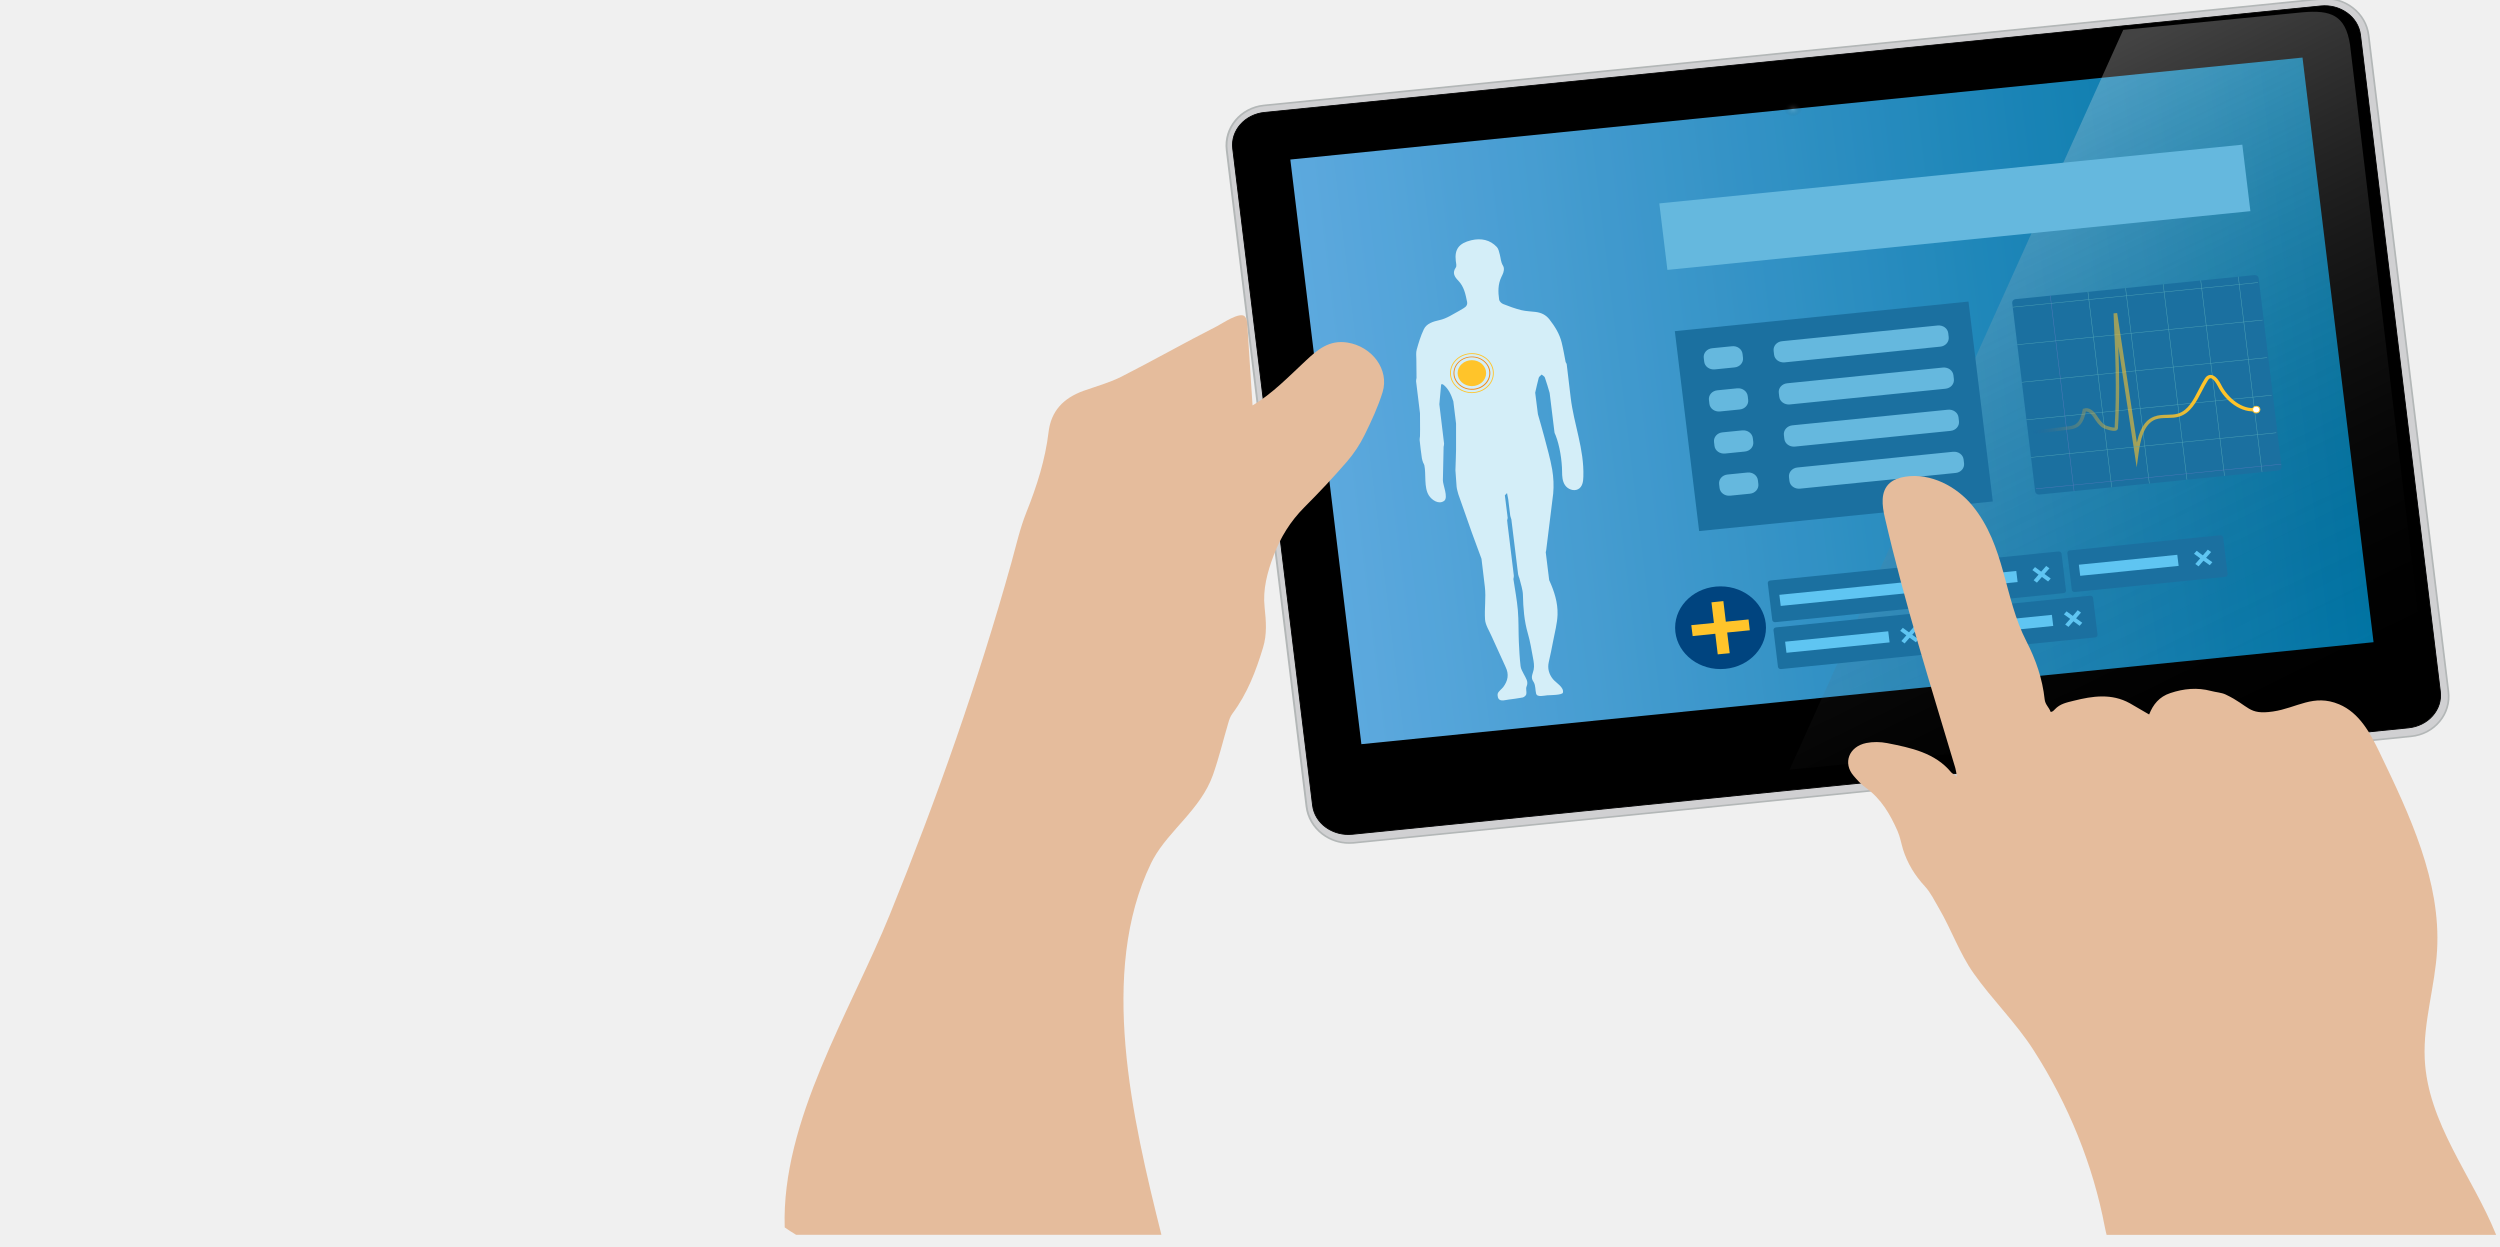
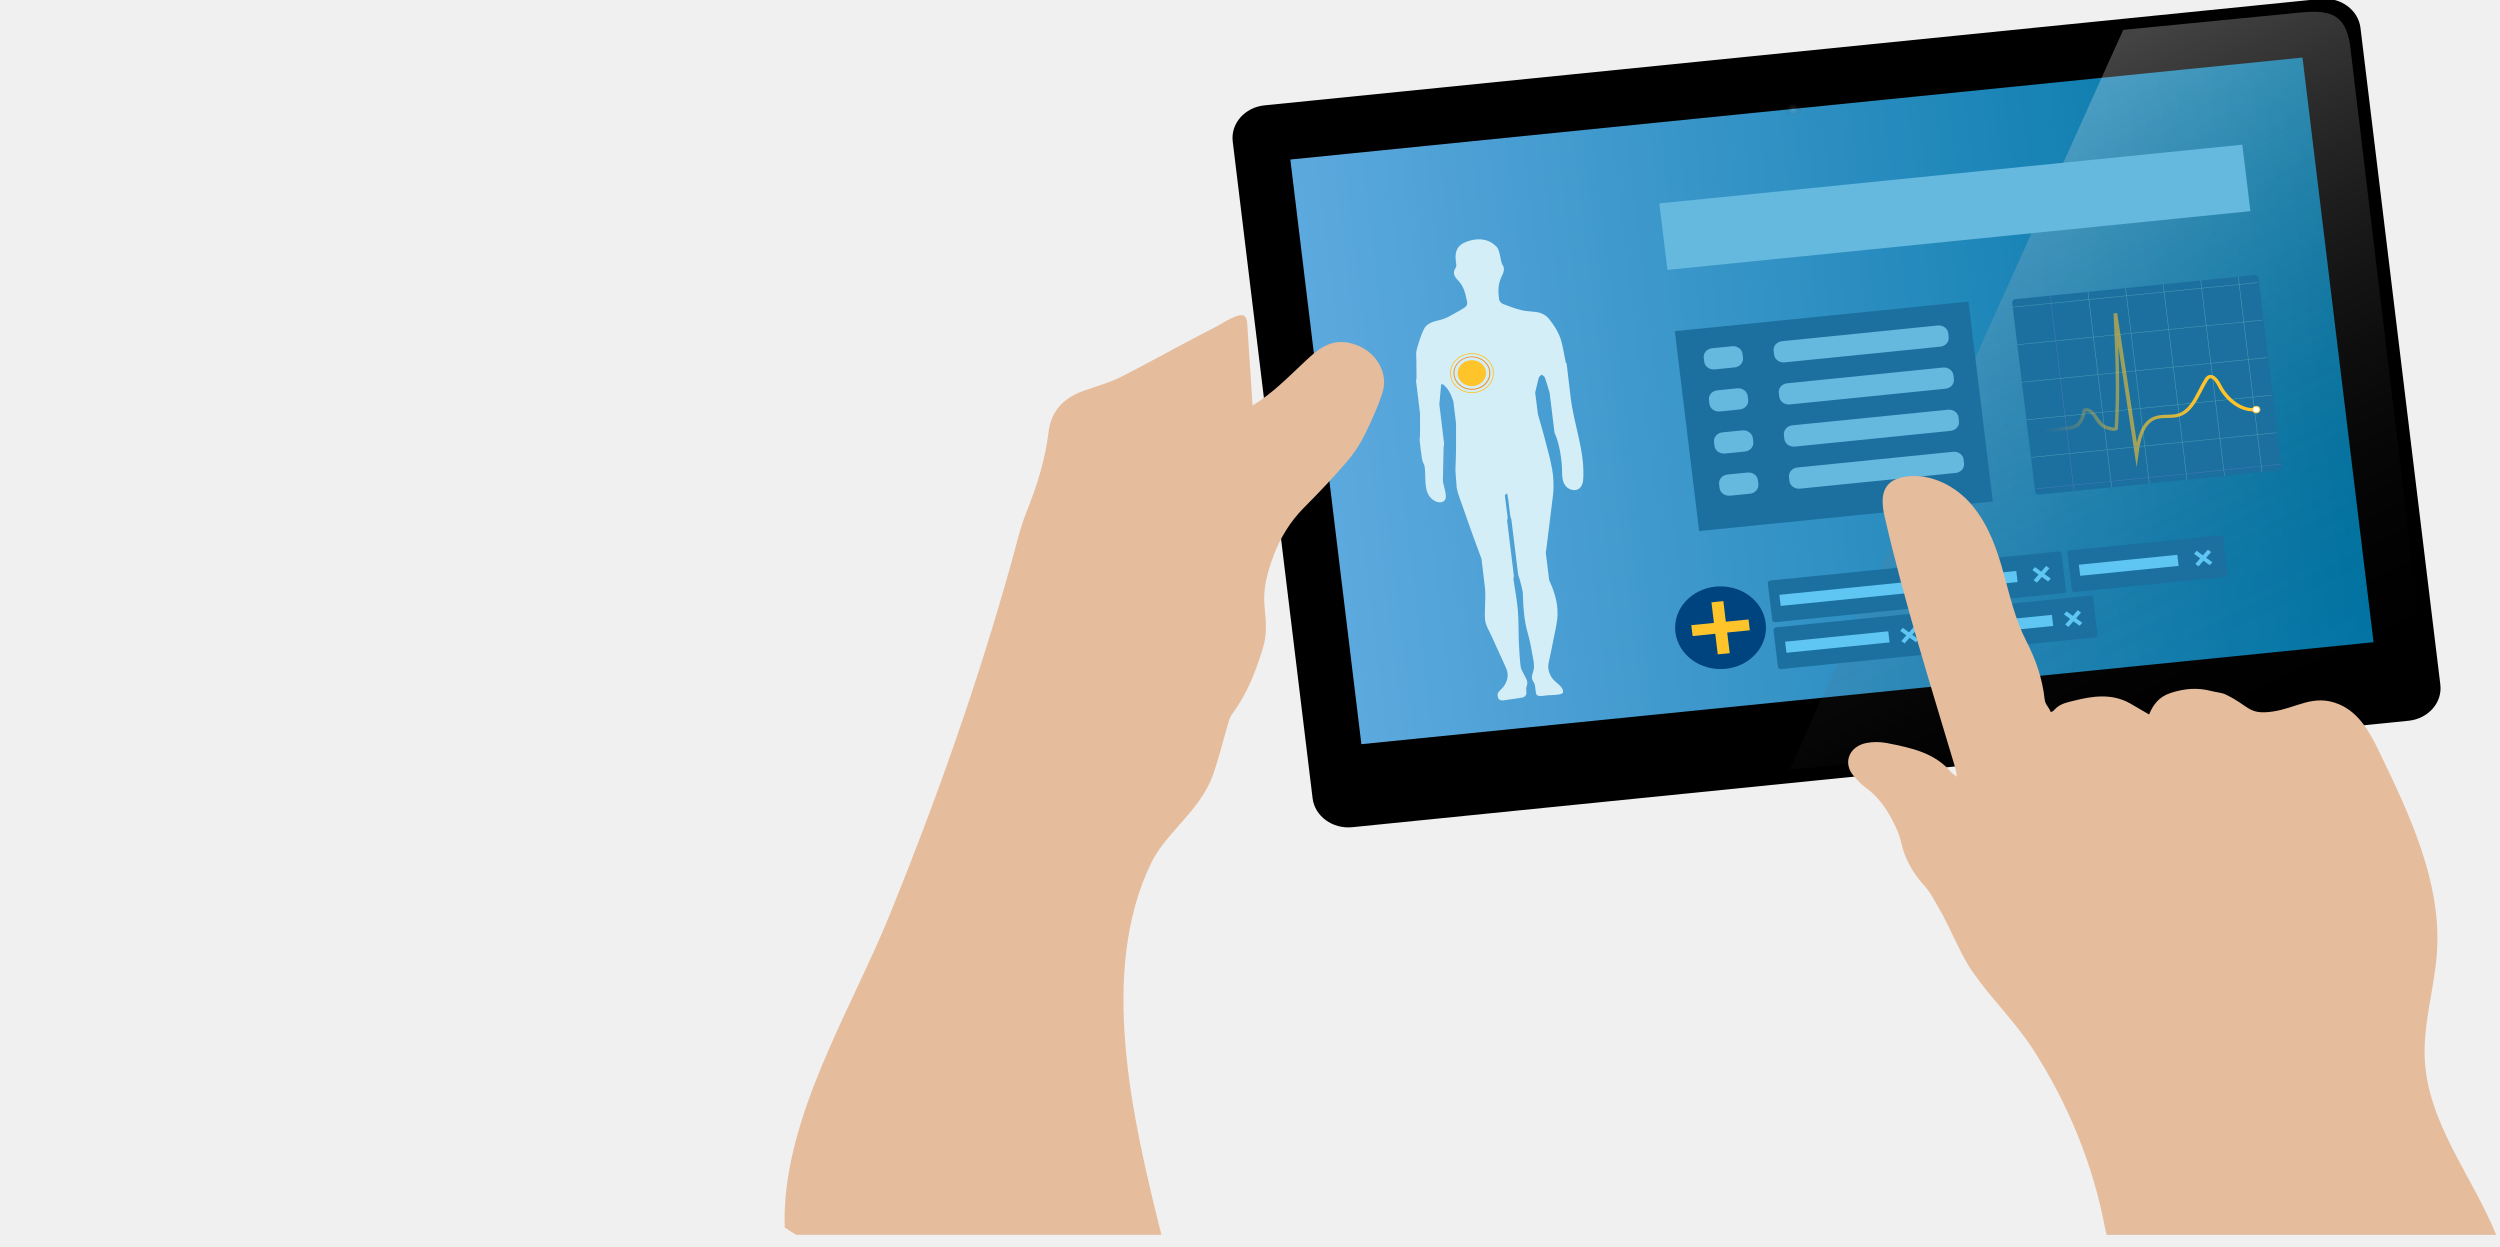
<svg xmlns="http://www.w3.org/2000/svg" viewBox="0 0 355 177">
  <g transform="matrix(.12902 0 0 .11744 219.3785 -63.66486)">
-     <path d="m-309.2 669.6l1164-128.8c25.6-2.8 48.8 16.8 51.8 43.9l87.8 793.5c3 27.1-15.3 51.3-40.9 54.2l-1164 128.8c-25.6 2.8-48.8-16.8-51.8-43.9l-87.8-793.5c-3-27.2 15.3-51.4 40.9-54.2z" fill="#d0d0d2" />
-     <path d="M-215.5 1562.4c-10.9 0-21.4-3.9-30.1-11.2-10-8.5-16.3-20.5-17.8-33.8l-87.8-793.5c-3.1-27.6 15.7-52.4 41.8-55.3l1164-128.8c12.7-1.4 25.1 2.5 35.1 11s16.3 20.5 17.8 33.8l87.8 793.5c1.5 13.4-2 26.5-9.9 36.9-7.9 10.5-19.2 17-31.9 18.4l-1164 128.8c-1.6.1-3.3.2-5 .2zm-93.6-891.8c-25 2.8-43 26.6-40 53.1l87.8 793.5c1.4 12.8 7.5 24.4 17.1 32.5s21.5 11.8 33.6 10.5l1164-128.8c12.1-1.3 22.9-7.6 30.5-17.6s11-22.6 9.5-35.5l-87.8-793.5c-1.4-12.8-7.5-24.4-17.1-32.5s-21.5-11.8-33.6-10.5l-1164 128.8z" fill="#b3b7b7" />
-     <path d="M-308.6 678L853.9 549.3c21.8-2.4 41.3 13.3 43.7 35l87.9 794.1c2.4 21.8-13.3 41.3-35 43.7L-212 1550.8c-21.8 2.4-41.3-13.3-43.7-35l-87.9-794.1c-2.4-21.7 13.3-41.3 35-43.7z" />
-     <path d="M-216.4 1551.6c-9.1 0-17.8-3.1-25-8.8-8.4-6.7-13.6-16.3-14.8-26.9l-87.9-794.1c-2.4-22 13.5-41.9 35.5-44.3L853.8 548.8c10.7-1.2 21.1 1.9 29.5 8.6s13.6 16.3 14.8 26.9l87.9 794.1c1.2 10.7-1.9 21.1-8.6 29.5s-16.3 13.6-26.9 14.8L-212 1551.4c-1.4.1-2.9.2-4.4.2zm-92.1-873.1c-21.4 2.4-37 21.7-34.6 43.2l87.9 794.1c1.1 10.4 6.3 19.7 14.4 26.2 8.2 6.5 18.4 9.5 28.8 8.3l1162.5-128.7c10.4-1.1 19.7-6.3 26.2-14.4 6.5-8.2 9.5-18.4 8.3-28.8l-87.9-794.1c-1.1-10.4-6.3-19.7-14.4-26.2-8.2-6.5-18.4-9.5-28.8-8.3L-308.5 678.5z" />
+     <path d="M-308.6 669.485l1162.5-128.7c21.8-2.4 41.3 13.3 43.7 35l87.9 794.1c2.4 21.8-13.3 41.3-35 43.7l-1162.5 128.7c-21.8 2.4-41.3-13.3-43.7-35l-87.9-794.1c-2.4-21.7 13.3-41.3 35-43.7z" />
    <linearGradient id="A" x1="-324.84" x2="795.92" y1="-811.55" y2="-811.55" gradientTransform="matrix(.9939 -.11 -.1093 -.9876 -6.9324 251.25)" gradientUnits="userSpaceOnUse">
      <stop stop-color="#6ac2ff" offset="0" />
      <stop stop-color="#0087bf" offset="1" />
    </linearGradient>
    <path d="M-280.2 735l1114-123.3 78.2 706.9-1114 123.3z" fill="url(#A)" opacity=".871" />
    <radialGradient id="B" cx="294.07" cy="-347.14" r="8.085" gradientTransform="matrix(1.2487 -.1382 -.1313 -1.1862 -139.64 303.21)" gradientUnits="userSpaceOnUse">
      <stop stop-color="#fff" offset="0" />
      <stop stop-opacity="0" offset="1" />
    </radialGradient>
    <path d="M283 671.3c.6 5.3-3.5 10.1-9 10.7-5.6.6-10.6-3.2-11.2-8.5s3.5-10.1 9-10.7c5.6-.6 10.6 3.2 11.2 8.5z" fill="url(#B)" opacity=".164" />
    <path d="M-36.8 1170.6l-.1-.2 7.4 66.1c.2 1.6.9 3.2 1.4 4.8 1.4 6.8 3.8 13.6 3.9 20.4.3 15.7 1.4 31.1 5.4 46.3 2.6 9.7 4 19.8 5.7 29.7.8 4.6 1.6 9.5.7 14.2-.8 4.4-3.2 8.4-1.1 12.9.4.8.9 1.5 1.3 2.4 2 4 1.5 9.2 2.5 13.5 1.1 4.9 8.8 2.4 12.4 2.1 2.4-.2 16.4-.1 17.1-3.2 1.4-6.6-7.6-11.8-11-16.4-4.4-6-6.1-13-4.6-20.3 1.8-8.4 3.3-16.9 4.8-25.4 1.8-10.7 4.6-21.5 4.9-32.3.4-14.4-3.6-28.3-9.2-41.6l-3.8-33.8c.2-.8.4-1.6.5-2.4l7.7-68.4c.8-9.6.4-19.6-1.1-29.2-2.1-13.4-5.7-26.6-8.8-39.9-2.1-9-4.6-17.9-6.9-26.9l-3-26.1c1.3-6 2.4-12 3.9-18 .4-1.5 2.1-2.6 3.2-3.9 1.2 1.1 3 2.1 3.5 3.5 2 6.2 3.6 12.4 5.3 18.7l5.3 47.5c.1 1.3.9 2.5 1.3 3.8 4.5 12.6 7 30.5 7.1 44 0 5.6.3 11.4 3.2 16.2s9.4 7.7 14.3 5c5-2.8 5.8-9.5 5.9-15.3 1-33.6-10.5-63.2-14-96L24 982.7c-.1-1-.8-1.9-1.2-2.8-1.4-7.9-2.6-15.9-4.4-23.8-2.3-10.3-7.4-19.3-13.5-27.9-3.9-5.4-8.8-8-15-8.9-5.3-.8-10.8-.8-15.9-2.2-6.8-1.9-13.5-4.5-20-7.4-2-.9-4.2-3.4-4.4-5.4-1.2-9.2-1.4-18.4 2.5-27.3 1.6-3.6 3.3-7.2 2.6-11.3-.2-.8-.4-1.6-.8-2.3-2.5-4.3-2.4-8.8-3.6-13.7-.8-3.1-1.3-6.6-3.2-8.9-7.5-8.8-17.3-11-28.2-8.2-13.6 3.6-18.5 11-17 24.9.3 2.7 1.2 6.2 0 8.1-4.1 6.4-1.4 11.2 2.7 15.8 6.5 7.4 8 16.5 9.7 25.5.7 3.5-.8 6-3.7 7.8-1.7 1-3.2 2.2-4.9 3.2-7.1 4.1-13.5 9.3-21.9 11.3-6.6 1.6-14.1 4-17.1 11.1-3.4 7.9-5.7 16.2-7.8 24.5-1 3.8-.4 8.1-.4 12.1l.2 22.2c-.2 1.3-.6 2.7-.5 4l4.3 38.7.1 19.2-.1 8.6c-.1 1.5-.5 3-.4 4.5.7 7.4 1.5 14.8 2.5 22.2.2 1.8.9 3.5 1.4 5.3.5 1 1.1 2 1.3 3.1 2.1 10.7-.7 26.8 5 36.5 3.3 5.6 10.9 11.3 16.8 6.5 4.9-4-1.5-19.6-1.4-24.8l.8-40.5c.2-1.3.6-2.7.5-4l-5.2-47.5 2-24.1c.6 0 1.2-.1 1.8-.1 6.5 5.3 9.2 12.9 11.6 20.6l3 27v31.6c-.1 8.3-.5 16.5-.7 24.8l1.3 19.9c.3 3.1 1.2 6.1 1.9 9.1l15 46.8 10.5 31.3 3.7 33.9c1.4 13-.6 26.4.2 39.5.4 6.6 4.7 13.8 7.1 19.9l15.5 37.4c4 9 2.6 16.7-2.6 24.4-1.6 2.3-5.4 5.3-6 7.8-.2.7-.2 1.4-.2 2 .1 1.7.4 3.4 1.4 4.7 2.3 3 7.6 1 10.7.6 5.1-.7 10.2-1.5 15.3-2.5 1.7-.3 3.9-2.4 4.2-4 .6-3-.8-6.6.3-9.3 2.4-6-.9-10.3-3.1-15.1-1.4-3.1-3.2-6.3-3.5-9.6-1-9.7-1.5-19.5-1.9-29.2-.5-12.8-.1-25.7-1.1-38.5-1-12.6-3.2-25.1-4.9-37.6.2-1.3.6-2.7.5-4l-7-63c-.1-1.4-.2-2.8-.4-4.1.2-1 .7-2 .6-3l-3.1-27.1c.6-.7 1.1-1.3 2.4-2.7l1.3 7.3 2.1 18.9c.1 1.9 1 4 1.5 6.1z" fill="#d4eef8" />
    <linearGradient id="C" x1="370.03" x2="676.12" y1="-499.63" y2="-1257.8" gradientTransform="matrix(1.0031 -.111 -.1107 -.9997 -17.832 257.41)" gradientUnits="userSpaceOnUse">
      <stop stop-color="#fff" offset="0" />
      <stop stop-opacity="0" offset="1" />
    </linearGradient>
    <path d="M636.5 578.2l-367.2 894.5 704.1-75.5-87.3-801c-5-35.7-21-42.3-52.4-39.2l-197.2 21.2z" fill="url(#C)" opacity=".264" />
    <path d="M807.2 1111l-263.1 29.1c-2.2.2-4.2-1.4-4.5-3.6l-25.3-228.2c-.2-2.2 1.4-4.2 3.6-4.5L781 874.7c2.2-.2 4.2 1.4 4.5 3.6l25.3 228.2c.2 2.2-1.4 4.2-3.6 4.5z" fill="#1b70a0" />
    <use href="#G" fill="#4f78ba" />
    <g fill="#4fa4b7">
      <use href="#G" x="41.426" y="-4.569" />
      <use href="#G" x="82.852" y="-9.127" />
      <use href="#G" x="124.267" y="-13.785" />
      <use href="#G" x="165.593" y="-18.344" />
      <use href="#G" x="206.919" y="-22.891" />
      <use href="#H" />
      <use href="#H" x="5.02" y="45.386" />
      <use href="#H" x="10.041" y="90.772" />
      <use href="#H" x="15.072" y="136.247" />
    </g>
    <linearGradient id="D" x1="529.95" x2="783.6" y1="1026.1" y2="998" gradientUnits="userSpaceOnUse">
      <stop stop-color="#002caa" stop-opacity="0" offset="0" />
      <stop stop-color="#0932a5" stop-opacity=".007" offset=".006" />
      <stop stop-color="#374d8e" stop-opacity=".048" offset=".035" />
      <stop stop-color="#626779" stop-opacity=".093" offset=".069" />
      <stop stop-color="#887d66" stop-opacity=".142" offset=".106" />
      <stop stop-color="#a89055" stop-opacity=".195" offset=".145" />
      <stop stop-color="#c4a148" stop-opacity=".254" offset=".189" />
      <stop stop-color="#daae3d" stop-opacity=".32" offset=".238" />
      <stop stop-color="#ebb834" stop-opacity=".397" offset=".296" />
      <stop stop-color="#f6bf2e" stop-opacity=".493" offset=".367" />
      <stop stop-color="#fdc32b" stop-opacity=".627" offset=".466" />
      <stop stop-color="#ffc42a" offset=".744" />
    </linearGradient>
    <path d="M651.3 1107.2l-20.2-146c1.1 32.8 1.5 65.9-.4 98.6-.1 1.2-.7 2.2-1.8 2.8-3.8 1.9-13.7-2.4-14.7-3.1-4.4-2.9-7.4-7.9-10-12.2l-.6-1.1c-2.2-3.6-5.4-6.7-8.2-6.5-1.5 7.4-3.6 14.7-9 18.6-3.3 2.4-7.2 2.9-10.7 3.4l-41 5.6-.5-4 41-5.6c3.1-.4 6.4-.9 8.9-2.7 4.6-3.2 6.3-10.3 7.7-17.3l.2-1.1 1-.4c5.5-2.3 10.9 2.6 14.1 7.9l.7 1.1c2.5 4.2 5.1 8.5 8.8 11 1.5.9 8.3 3.2 10.4 2.9 2.6-45.9.7-92.8-1.2-138.1l4-.4 21.7 156.6c4.5-22.3 12.4-28.6 19-31.4 4.7-2 9.6-2.1 14.4-2.2 4.2-.1 8.1-.2 11.8-1.4 11.1-3.7 17.1-16.6 22.9-29 2-4.3 4.1-8.8 6.4-12.8.7-1.3 1.6-2.7 2.9-3.7 1.6-1.2 3.4-1.5 5.2-1.1 5 1.3 8.8 8.7 10.2 11.8 7.1 15.6 23.1 30.7 38.8 27.8l.7 3.9c-8.2 1.5-16.9-1-25.1-7.2-7.5-5.6-13.9-13.7-18.1-22.9-2.4-5.2-5.3-9-7.5-9.5-.6-.2-1.2 0-1.8.4-.7.5-1.2 1.5-1.8 2.4-2.2 3.9-4.3 8.3-6.3 12.5-6.2 13.2-12.6 26.9-25.3 31.1-4.3 1.4-8.7 1.5-13 1.6-4.6.1-8.9.2-12.9 1.8-13 5.5-16.8 25.2-18.7 41.8l-2 16.1z" fill="url(#D)" />
    <circle cx="782.9" cy="1037.3" r="4.1" fill="#fff" />
    <linearGradient id="E" x1="534.24" x2="787.89" y1="1064.9" y2="1036.8" gradientUnits="userSpaceOnUse">
      <stop stop-color="#002caa" stop-opacity="0" offset="0" />
      <stop stop-color="#0932a5" stop-opacity=".007" offset=".006" />
      <stop stop-color="#374d8e" stop-opacity=".048" offset=".035" />
      <stop stop-color="#626779" stop-opacity=".093" offset=".069" />
      <stop stop-color="#887d66" stop-opacity=".142" offset=".106" />
      <stop stop-color="#a89055" stop-opacity=".195" offset=".145" />
      <stop stop-color="#c4a148" stop-opacity=".254" offset=".189" />
      <stop stop-color="#daae3d" stop-opacity=".32" offset=".238" />
      <stop stop-color="#ebb834" stop-opacity=".397" offset=".296" />
      <stop stop-color="#f6bf2e" stop-opacity=".493" offset=".367" />
      <stop stop-color="#fdc32b" stop-opacity=".627" offset=".466" />
      <stop stop-color="#ffc42a" offset=".744" />
    </linearGradient>
    <path d="m784.1 1041.8c-2.4 0.7-5-0.8-5.6-3.2s0.8-5 3.2-5.6c2.4-0.7 5 0.8 5.6 3.2s-0.8 4.9-3.2 5.6 2.4-0.7 0 0zm-2.1-7.9c-1.9 0.5-3 2.4-2.5 4.3s2.4 3 4.3 2.5 3-2.4 2.5-4.3-2.5-3-4.3-2.5c-1.9 0.5 1.8-0.5 0 0z" fill="url(#E)" />
    <use href="#H" transform="translate(20.092 181.643)" fill="#4fa4b7" />
    <use href="#H" transform="translate(25.524 219.646)" fill="#4f78ba" />
    <path d="M125.897 788.044l641.662-71.016 8.899 80.407-641.662 71.016z" fill="#65b8de" />
    <path d="M142.981 942.51l323.216-35.772 26.752 241.716-323.216 35.772z" fill="#1b70a0" />
    <circle cx="193.3" cy="1301.1" r="50" fill="#00447f" />
    <path d="M224.1 1291.1l-25 2.7-2.7-24.9-13.1 1.5 2.7 24.9-24.9 2.7 1.5 13.2 24.9-2.8 2.7 24.9 13.2-1.4-2.8-25 24.9-2.7z" fill="#ffc42a" />
    <path d="M449.8 1272.7l-196.2 21.7c-1.7.2-3.2-1-3.4-2.7l-4.9-44.3c-.2-1.7 1-3.2 2.7-3.4l196.2-21.7c1.7-.2 3.2 1 3.4 2.7l4.9 44.3c.2 1.7-1 3.2-2.7 3.4z" fill="#1b70a0" />
    <path d="M435.7 1255l-6.9-5.5 5.5-6.8-3.6-2.9-5.5 6.9-6.8-5.5-2.9 3.6 6.8 5.5-5.5 6.8 3.7 2.9 5.4-6.9 6.9 5.5z" fill="#5fc5f2" />
    <path d="M570.8 1259.3l-108.5 12c-1.7.2-3.2-1-3.4-2.7l-4.9-44.3c-.2-1.7 1-3.2 2.7-3.4l108.5-12c1.7-.2 3.2 1 3.4 2.7l4.9 44.3c.2 1.7-1 3.2-2.7 3.4z" fill="#1b70a0" />
    <path d="M556.7 1241.6l-6.9-5.5 5.5-6.8-3.6-2.9-5.5 6.9-6.8-5.5-2.9 3.6 6.8 5.5-5.4 6.8 3.6 2.9 5.5-6.9 6.8 5.5z" fill="#5fc5f2" />
    <path d="M748.7 1239.6l-165.4 18.3c-1.7.2-3.2-1-3.4-2.7L575 1211c-.2-1.7 1-3.2 2.7-3.4l165.4-18.3c1.7-.2 3.2 1 3.4 2.7l4.9 44.3c.2 1.6-1 3.1-2.7 3.3z" fill="#1b70a0" />
    <path d="M734.6 1221.9l-6.9-5.4 5.5-6.9-3.6-2.9-5.5 6.9-6.8-5.5-2.9 3.6 6.8 5.5-5.4 6.8 3.6 2.9 5.4-6.8 6.9 5.4z" fill="#5fc5f2" />
    <path d="M605.5 1312.8l-165.4 18.3c-1.7.2-3.2-1-3.4-2.7l-4.9-44.3c-.2-1.7 1-3.2 2.7-3.4l165.4-18.3c1.7-.2 3.2 1 3.4 2.7l4.9 44.3c.3 1.7-1 3.3-2.7 3.4z" fill="#1b70a0" />
    <path d="M591.4 1295.1l-6.8-5.4 5.4-6.9-3.6-2.9-5.4 6.9-6.9-5.5-2.9 3.6 6.9 5.5-5.5 6.8 3.6 2.9 5.5-6.8 6.8 5.5z" fill="#5fc5f2" />
    <path d="M425.3 1332.8l-165.4 18.3c-1.7.2-3.2-1-3.4-2.7l-4.9-44.3c-.2-1.7 1-3.2 2.7-3.4l165.4-18.3c1.7-.2 3.2 1 3.4 2.7l4.9 44.3c.2 1.7-1 3.2-2.7 3.4z" fill="#1b70a0" />
    <g fill="#5fc5f2">
      <path d="M411.2 1315.1l-6.9-5.5 5.5-6.8-3.6-2.9-5.5 6.8-6.8-5.5-2.9 3.7 6.8 5.4-5.5 6.9 3.6 2.9 5.5-6.9 6.9 5.5zm-153.168-53.766l135.966-15.048 1.485 13.418-135.966 15.048zm213.032-23.579l47.707-5.28 1.485 13.418-47.707 5.28zm116.588-12.841l108.335-11.99 1.485 13.418-108.335 11.99z" />
      <use href="#I" />
      <use href="#I" x="-180.102" y="19.895" />
    </g>
    <g fill="#65b8de">
      <path d="M261.01 954.66l171.3-19c5.8-.6 11 3.5 11.6 9.3l.5 4.7c.6 5.8-3.5 11-9.3 11.6l-171.3 19c-5.8.6-11-3.5-11.6-9.3l-.5-4.7c-.6-5.8 3.5-11 9.3-11.6" />
      <use href="#J" />
      <path d="M272.31 1056.39l171.3-18.9c5.8-.6 11 3.5 11.6 9.3l.5 4.7c.6 5.8-3.5 11-9.3 11.6l-171.3 19c-5.8.6-11-3.5-11.6-9.3l-.5-4.7c-.6-5.8 3.5-11 9.3-11.7m-55.1 6.1l-21.8 2.4c-5.8.6-9.9 5.8-9.3 11.6l.5 4.7c.6 5.8 5.8 9.9 11.6 9.3l21.8-2.4c5.8-.6 9.9-5.8 9.3-11.6l-.5-4.7c-.6-5.7-5.8-9.9-11.6-9.3m60.7 44.87l171.3-19c5.8-.6 11 3.5 11.6 9.3l.5 4.7c.6 5.8-3.5 11-9.3 11.6l-171.3 19c-5.8.6-11-3.5-11.6-9.3l-.5-4.7c-.6-5.8 3.6-11 9.3-11.6" />
      <use href="#J" x="16.9" y="152.7" />
      <path d="M266.71 1005.53l171.3-19c5.8-.6 11 3.5 11.6 9.3l.5 4.7c.6 5.8-3.5 11-9.3 11.6l-171.3 19c-5.8.6-11-3.5-11.6-9.3l-.5-4.7c-.7-5.8 3.5-11 9.3-11.6m-55.1 6.1l-21.8 2.4c-5.8.6-9.9 5.8-9.3 11.6l.5 4.7c.6 5.8 5.8 9.9 11.6 9.3l21.8-2.4c5.8-.6 9.9-5.8 9.3-11.6l-.5-4.7c-.7-5.8-5.9-9.9-11.6-9.3" />
    </g>
    <circle cx="-80.4" cy="993.3" r="15.7" fill="#ffc42a" />
    <path d="M-80.4 1013.4c-4.6 0-9-1.5-12.6-4.4-4.2-3.4-6.9-8.1-7.5-13.5-1.2-11 6.8-21 17.9-22.2 5.4-.6 10.7.9 14.9 4.3s6.9 8.1 7.5 13.5c1.2 11-6.8 21-17.9 22.2-.8 0-1.6.1-2.3.1zm.1-39.3c-.7 0-1.4 0-2.2.1-10.5 1.2-18.2 10.6-17 21.1.6 5.1 3.1 9.6 7.1 12.8s9 4.6 14.1 4.1c10.5-1.2 18.2-10.6 17-21.1-.6-5.1-3.1-9.6-7.1-12.8-3.4-2.7-7.6-4.2-11.9-4.2z" fill="#f48914" />
    <path d="m-80.4 1017.4c-5.4 0-10.7-1.8-15-5.3-5-4-8.2-9.8-8.9-16.2s1.1-12.7 5.1-17.7 9.8-8.2 16.2-8.9 12.7 1.1 17.7 5.1 8.2 9.8 8.9 16.2-1.1 12.7-5.1 17.7-9.8 8.2-16.2 8.9c-0.9 0.1-1.8 0.2-2.7 0.2zm0.1-47.2c-0.9 0-1.7 0-2.6 0.1-6.1 0.7-11.6 3.7-15.5 8.5s-5.6 10.8-4.9 17c1.4 12.7 12.8 21.8 25.5 20.4 6.1-0.7 11.6-3.7 15.5-8.5s5.6-10.8 4.9-17c-0.7-6.1-3.7-11.6-8.5-15.5-4.2-3.3-9.2-5-14.4-5z" fill="#ffc42a" />
    <path d="M-217.4 956.3c-20.2-3.5-33 8.8-45.6 21.7-17.8 18.2-37.3 40.5-58.8 54.3l-5.8-98.3c-.2-3.2-.5-6.6-2.5-9.1-5.4-6.7-25.7 8.9-31.1 11.8-35.3 19.7-69.5 41.1-104.8 60.8-12.9 7.2-27.5 11.6-41.4 17-23 9-36.2 25-38.9 50.1-3.6 33.2-12.8 65-24.2 96.4-7.3 19.9-11.5 40.9-16.7 61.4-36.6 144-82.1 285.6-133.6 425-43.8 118.6-119.6 249.5-115.9 378.8 4.2 3.2 8.4 6.2 12.5 8.9h402.1c-32-140.6-69.5-317.2-11.4-449.2.8-1.8 1.6-3.6 2.5-5.3 17.7-35.1 52.2-60 65.6-101.4 6.7-20.8 11.3-42.2 17-63.3 1-3.7 2.2-7.6 4.3-10.7 16.6-24.4 26-51.7 33.8-79.8 4.6-16.4 3.4-32.3 1.8-48.8-2.2-21.7 3-42.9 10.1-63.3 7.4-21.4 18.2-40.8 33.6-57.8 16.3-17.9 32-36.3 46.9-55.2 7.7-9.8 14.3-20.8 19.4-32.2 7.6-16.9 14.9-34.2 19.9-52 7.4-27-11.4-55-38.8-59.8zm1135.8 495.1c-10-22.7-21.8-47.3-44.3-57.7-28.2-13-46.5 4.5-72.8 8.7-27.5 4.4-25.4-6.6-52-20.5-4.8-2.5-10.7-2.7-16-4.3-15.3-4.5-30.2-2.9-44.9 2.5-12.3 4.4-19.1 13.9-23.4 25.9l-21.3-13.6c-20-12.1-40.8-8.8-61.7-3-8 2.2-14.9 3.6-20.7 10.3-1.3 1.5-2.7 3.3-4.7 3.2-1.7-5.6-6-8.7-6.6-15.3-2.4-24.6-9.6-47.7-20-69.9-24.9-52.9-23.2-115.7-59.6-164.3-17.2-23-45.7-39.8-73.9-34.9-6.1 1.1-12.2 3.2-16.7 7.4-10.9 10.2-8.7 27.8-5.6 42.4 21.7 103 50 201.2 77.5 302.5.7 2.7 1 5.5 1.8 10.5-3.4-2.8-5.2-3.9-6.4-5.4-17.6-23.5-44.1-29.6-70.5-35.3-7.4-1.6-15.6-1.7-22.9-.1-19.2 4.3-26 24.3-14 39.6 4 5.2 8.3 10.4 13.4 14.4 17.4 13.8 27 32.6 35 52.4 2.9 7.2 4 15 6.1 22.5 4.8 16.5 12.8 31.1 24 44.4 6.4 7.6 10.5 17.3 15.3 26.2 13.9 26 22.7 54.6 38.3 78.9 20.5 32 46.7 59.8 66.1 93.1 38.4 65.8 65.3 138.4 78.3 213.5.6 3.2 1.2 6.5 2 9.7h428.7c-26-71.1-75.6-135.1-78.6-213.5-1.7-43.7 11.3-86.7 13.6-130.4 4.4-83.5-29.9-163.4-63.5-239.9z" fill="#e5bc9c" />
  </g>
  <g transform="matrix(.325515 -.144656 .144656 .325515 -191.5818 -149.738)" transform-origin="256.12px 248.741px">
    <circle cx="387.5" cy="163.3" r="49.1" fill="#3075ff" />
    <path d="M348.3 415.2h-203c-9.8 0-17.9-8-17.9-17.8V132.3c0-8.8 8-16.1 17.9-16.1h203c9.8 0 17.9 7.2 17.9 16.1v265.1c0 9.8-8.1 17.8-17.9 17.8z" fill="#077262" />
    <path d="M142.2 144.8h207.9V403H142.2z" fill="#fff" />
    <path d="M289.6 158.5h-85.1c-8.6 0-15.7-7.1-15.7-15.7h0c0-8.6 7.1-15.7 15.7-15.7h85.1c8.6 0 15.7 7.1 15.7 15.7h0c0 8.7-7 15.7-15.7 15.7z" fill="#a1bfff" />
    <circle transform="matrix(.7071 -.7071 .7071 .7071 3.8545 312.7256)" cx="379.4" cy="151.7" r="49.1" fill="#b71c45" />
    <g fill="#f0f5ff">
      <path d="M379.4 178.6h0c-4.4 0-8-3.6-8-8v-37.7c0-4.4 3.6-8 8-8h0c4.4 0 8 3.6 8 8v37.7c.1 4.3-3.5 8-8 8z" />
      <path d="M352.6 151.7h0c0-4.4 3.6-8 8-8h37.7c4.4 0 8 3.6 8 8h0c0 4.4-3.6 8-8 8h-37.7c-4.4 0-8-3.6-8-8z" />
    </g>
    <path d="M298 346.7H176.7a6.7 6.7 0 0 1-6.7-6.7v-37.1a6.7 6.7 0 0 1 6.7-6.7H298a6.7 6.7 0 0 1 6.7 6.7V340c0 3.6-3.1 6.7-6.7 6.7zm18.2-67.7h-140c-5.6 0-10.2-4.6-10.2-10.2v-77.5c0-5.6 4.6-10.2 10.2-10.2h140c5.6 0 10.2 4.6 10.2 10.2v77.5c0 5.6-4.6 10.2-10.2 10.2z" fill="#a1bfff" />
    <g fill="#fff">
      <circle cx="203.5" cy="231.8" r="26.2" />
      <path d="M212.4 305.1c-3.7 1.1-6.2 3.8-7.9 6.2-.5.7-1.6.7-2.1 0-1.8-2.5-4.4-5.6-8-6.2-6.8-1.3-11.7 4.8-9.6 11.6 2.2 8.4 18.8 21.4 18.8 21.4h.4s16.3-12.9 18.3-21.3c1.9-6.8-2.4-13.9-9.9-11.7z" />
    </g>
    <path d="M205.7 328.4s-.1 0 0 0c-.6 0-1.2-.4-1.4-1l-3-8.1-1.4 3.9c-.2.6-.7.9-1.3.9h-5.1c-.4 0-.6-.3-.6-.7h0c0-.9 1-2 1.9-1.9h3l2.3-6c.2-.6.7-.9 1.3-.9h0c.6 0 1.1.4 1.3 1l3 8.3 1.2-2.8c.2-.5.7-.9 1.3-.9h5.5c.4 0 .6.3.6.7h0c0 .9-1 2-1.9 1.9h-3.5l-2 4.8c-.1.5-.6.8-1.2.8zm-8.2-6.2h0 0zm11.8-.1h0 0z" fill="#3071ff" />
    <g fill="#fff">
      <use href="#K" />
-       <use href="#K" x="6.7" y="-79.2" />
+       <use href="#K" transform="translate(6.7 -79.2)" />
      <path d="M236.4 221.5h0a4.91 4.91 0 0 1 4.9-4.9h71a4.91 4.91 0 0 1 4.9 4.9h0a4.91 4.91 0 0 1-4.9 4.9h-71a4.91 4.91 0 0 1-4.9-4.9z" />
    </g>
    <path d="M215.4 241.1c-.4-3.4-2.7-5.8-4.4-6.6l-2.1-.8c-.4-.2-.8-.3-1.2-.5h0 0l-.9-.3h-.1 0l-.5-.2h0c-.2-.1-.3-.3-.5-.4l-.2-.2v-.2c0-.7 0-1.3.1-2h0c.4-.3.7-.8.9-1.3.2-.4.3-.8.3-1.1 1-.1 1.4-1.4 1.5-2.3.1-.7.3-2.5-.8-2.5 0-.1 0-.2.1-.3.2-.6.3-1.2.3-1.8s-.1-1.2-.4-1.7a.78.78 0 0 0-.4-.4c.1-.1.1-.3.1-.5 0-1.5-1.4-2.2-2.4-2.6-.9-.3-1.8-.5-2.7-.5s-1.8.2-2.7.5c-1 .4-2.4 1.1-2.4 2.6 0 .2 0 .4.1.5-.2 0-.3.2-.4.4-.3.5-.4 1.1-.4 1.7s.1 1.2.3 1.8c0 .1 0 .2.1.3-1.1 0-.9 1.8-.8 2.5.1.9.5 2.2 1.5 2.3l.3 1.1c.2.5.6.9.9 1.3h0c0 .7 0 1.3.1 2v.2l-.2.2c-.2.1-.3.3-.5.4h0l-.5.2h0-.1l-.9.3h0 0c-.4.2-.8.3-1.2.5l-2.1.8c-1.7.8-4 3.2-4.4 6.6-.2 1.6.7 2.6 2.3 2.7l11 .1 11-.1c1.6 0 2.5-1.1 2.3-2.7z" fill="#3071ff" />
    <path d="M291.5 144.2h-86.2a3.12 3.12 0 0 1-3.1-3.1h0a3.12 3.12 0 0 1 3.1-3.1h86.2a3.12 3.12 0 0 1 3.1 3.1h0a3.12 3.12 0 0 1-3.1 3.1z" fill="#f0f5ff" />
    <path d="M65.7 273c-2.3-2.2-3-5.3-1.5-6.9l4.2-4.4c1.5-1.6 4.7-1.1 7 1.2l3.2 3.1 7.4 7.2 50 48.1 3.2 3.1 1.4 1.4c.9.9 1.6 1.8 2.2 2.9l7.6 13.6c1.3 2.3-.4 4.1-2.7 2.9l-13.9-7.1c-1-.5-2-1.3-2.9-2.1l-1.4-1.4-3.2-3.1-50-48.1h0L65.7 273z" fill="#e5205d" />
    <path d="M421 317.3h-55.6a9.86 9.86 0 0 1-9.9-9.9v-55.6a9.86 9.86 0 0 1 9.9-9.9H421a9.86 9.86 0 0 1 9.9 9.9v55.6a9.86 9.86 0 0 1-9.9 9.9z" fill="#3075ff" />
    <path d="M405.4 304.9h-55.6a9.86 9.86 0 0 1-9.9-9.9v-55.6a9.86 9.86 0 0 1 9.9-9.9h55.6a9.86 9.86 0 0 1 9.9 9.9V295a9.86 9.86 0 0 1-9.9 9.9z" fill="#a1bfff" />
    <path d="M392.2 249.5c-5.8-5.1-14.6-4.6-19.7 1.2s-4.6 14.6 1.2 19.7 14.6 4.6 19.7-1.2 4.6-14.6-1.2-19.7zm-1.6 17.3c-3.7 4.2-10.2 4.6-14.4.9s-4.6-10.2-.9-14.4 10.2-4.6 14.4-.9c4.3 3.7 4.7 10.2.9 14.4zm-30.2 19.5h0c-.9-.8-1-2.2-.1-3.1l9.1-10c.8-.9 2.2-1 3.1-.1h0c.9.8 1 2.2.1 3.1l-9.1 10c-.8.8-2.2.9-3.1.1z" fill="#3071ff" />
  </g>
  <defs>
    <path id="G" d="M556.462 899.537l26.147 236.25-.497.055-26.147-236.25z" />
    <path id="H" d="M784.773 883.485l.055.497-269.871 29.756-.055-.497z" />
    <path id="I" d="M444.464 1298.091l113.503-12.562 1.485 13.418-113.503 12.562z" />
    <path id="J" d="M205.91 960.76l-21.8 2.4c-5.8.6-9.9 5.8-9.3 11.6l.5 4.7c.6 5.8 5.8 9.9 11.6 9.3l21.8-2.4c5.8-.6 9.9-5.8 9.3-11.6l-.5-4.7c-.6-5.8-5.8-10-11.6-9.3" />
    <path id="K" d="M229.7 322.2h0a4.91 4.91 0 0 1 4.9-4.9h56.1a4.91 4.91 0 0 1 4.9 4.9h0a4.91 4.91 0 0 1-4.9 4.9h-56.1a4.91 4.91 0 0 1-4.9-4.9z" />
  </defs>
</svg>
